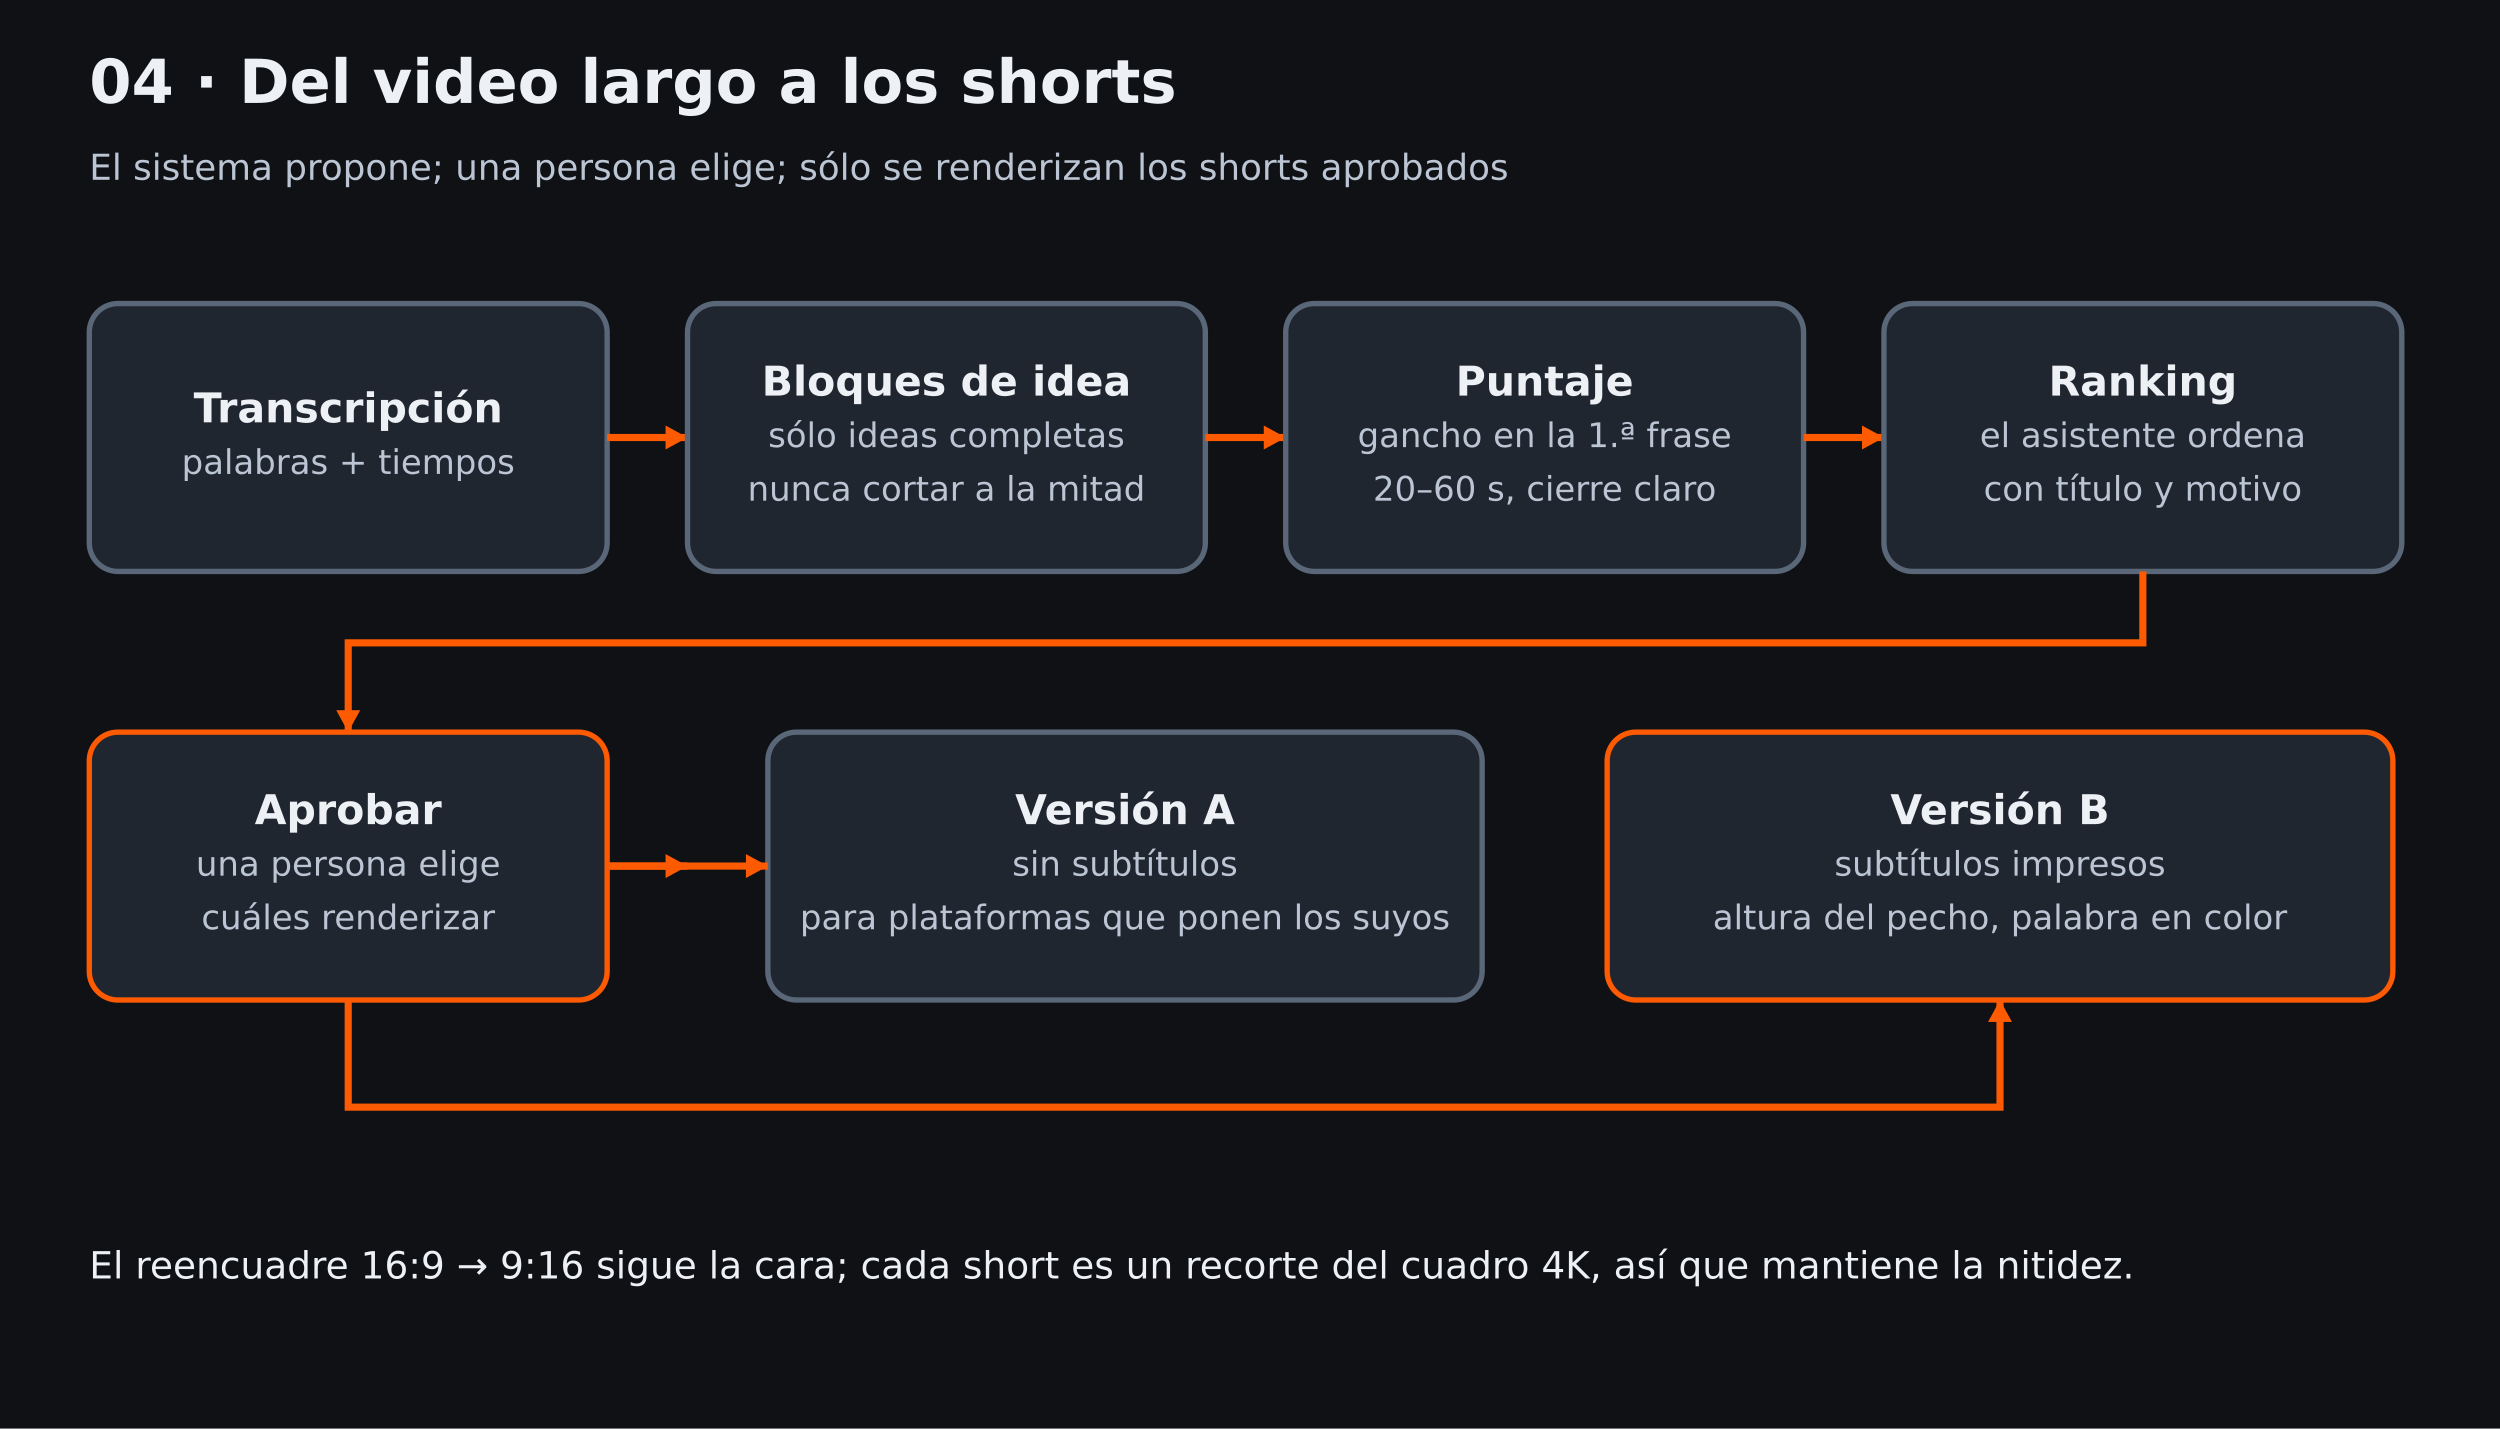
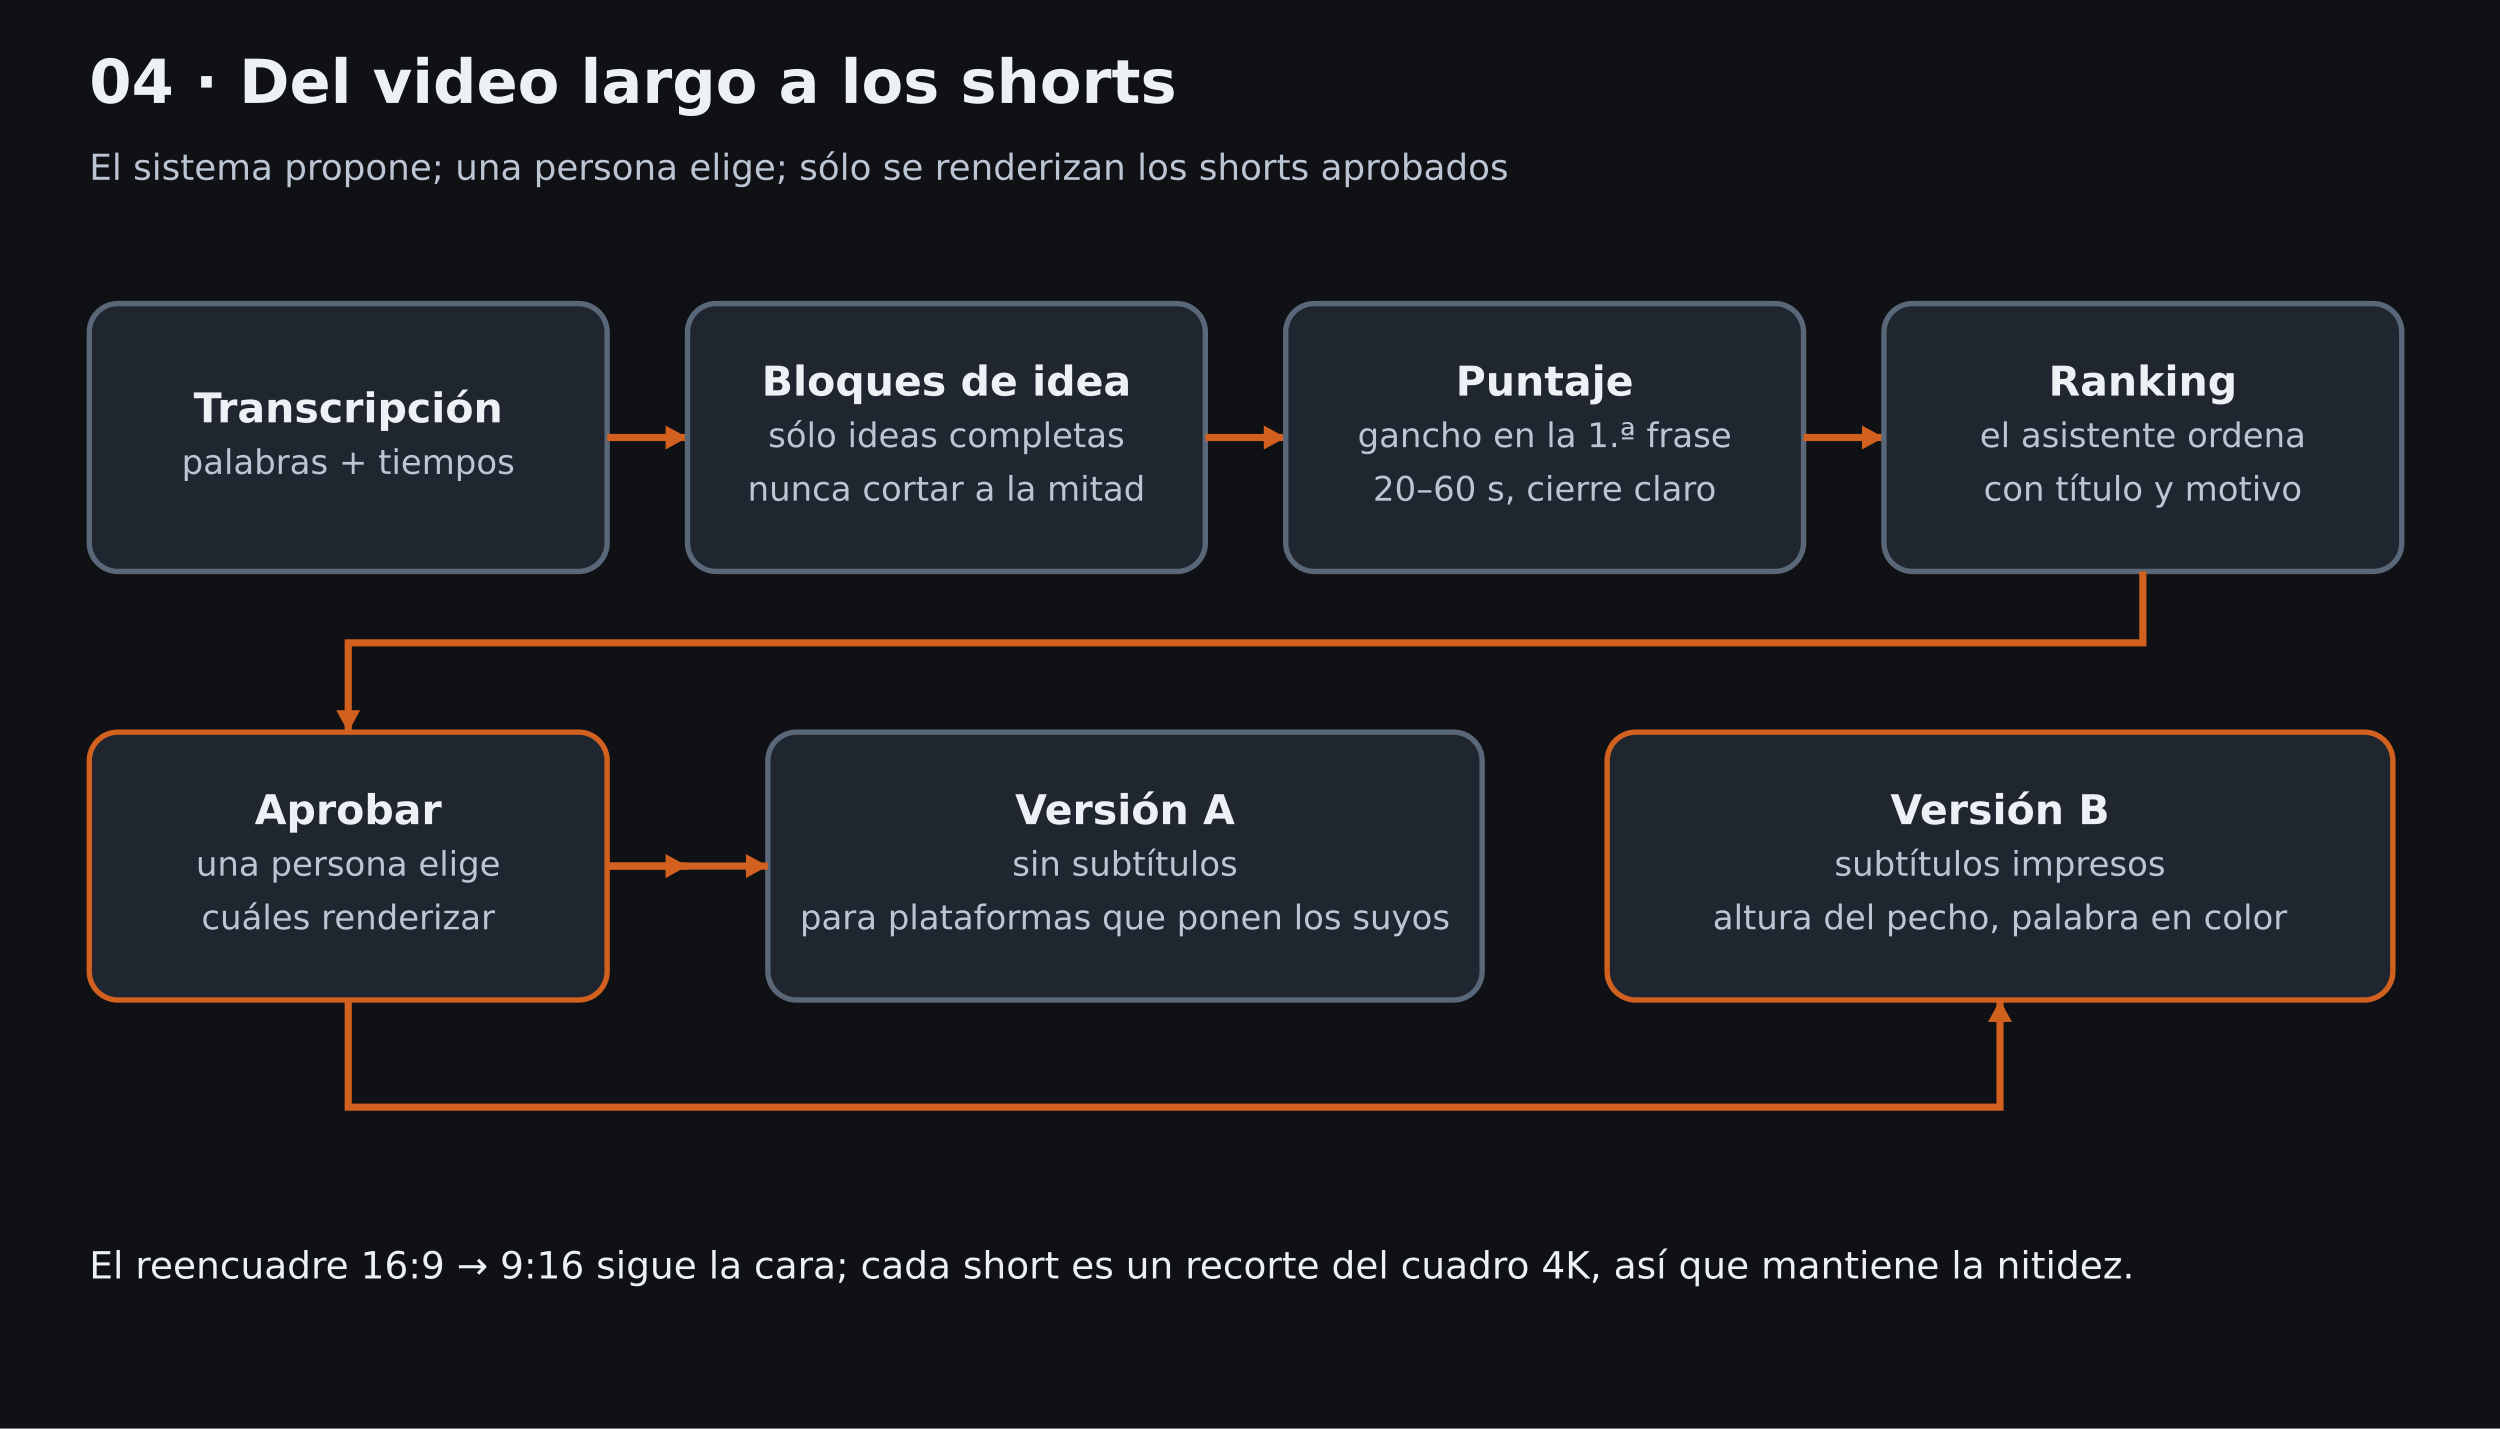
<svg xmlns="http://www.w3.org/2000/svg" width="1400" height="800" viewBox="0 0 1400 800" role="img">
  <rect width="1400" height="800" fill="#0F1115" />
  <text x="50" y="48" dominant-baseline="middle" text-anchor="start" font-family="DejaVu Sans,sans-serif" font-size="34" font-weight="700" fill="#EDF0F4">04 · Del video largo a los shorts</text>
  <text x="50" y="95" dominant-baseline="middle" text-anchor="start" font-family="DejaVu Sans,sans-serif" font-size="20" font-weight="400" fill="#BBC5D4">El sistema propone; una persona elige; sólo se renderizan los shorts aprobados</text>
  <rect x="50" y="170" width="290" height="150" rx="16" fill="#202630" stroke="#596778" stroke-width="3" />
  <text x="195.0" y="230.0" dominant-baseline="middle" text-anchor="middle" font-family="DejaVu Sans,sans-serif" font-size="23" font-weight="700" fill="#EDF0F4">Transcripción</text>
  <text x="195.0" y="260.0" dominant-baseline="middle" text-anchor="middle" font-family="DejaVu Sans,sans-serif" font-size="19" font-weight="400" fill="#BBC5D4">palabras + tiempos</text>
-   <polyline points="340,245 385,245" fill="none" stroke="#FD5A02" stroke-width="4" />
-   <polygon points="385,245 372.714,251.712 372.714,238.288" fill="#FD5A02" />
+   <polyline points="340,245 385,245" fill="none" stroke="#D2601F" stroke-width="4" />
+   <polygon points="385,245 372.714,251.712 372.714,238.288" fill="#D2601F" />
  <rect x="385" y="170" width="290" height="150" rx="16" fill="#202630" stroke="#596778" stroke-width="3" />
  <text x="530.0" y="215.0" dominant-baseline="middle" text-anchor="middle" font-family="DejaVu Sans,sans-serif" font-size="23" font-weight="700" fill="#EDF0F4">Bloques de idea</text>
  <text x="530.0" y="245.0" dominant-baseline="middle" text-anchor="middle" font-family="DejaVu Sans,sans-serif" font-size="19" font-weight="400" fill="#BBC5D4">sólo ideas completas</text>
  <text x="530.0" y="275.0" dominant-baseline="middle" text-anchor="middle" font-family="DejaVu Sans,sans-serif" font-size="19" font-weight="400" fill="#BBC5D4">nunca cortar a la mitad</text>
-   <polyline points="675,245 720,245" fill="none" stroke="#FD5A02" stroke-width="4" />
-   <polygon points="720,245 707.714,251.712 707.714,238.288" fill="#FD5A02" />
+   <polyline points="675,245 720,245" fill="none" stroke="#D2601F" stroke-width="4" />
+   <polygon points="720,245 707.714,251.712 707.714,238.288" fill="#D2601F" />
  <rect x="720" y="170" width="290" height="150" rx="16" fill="#202630" stroke="#596778" stroke-width="3" />
  <text x="865.0" y="215.0" dominant-baseline="middle" text-anchor="middle" font-family="DejaVu Sans,sans-serif" font-size="23" font-weight="700" fill="#EDF0F4">Puntaje</text>
  <text x="865.0" y="245.0" dominant-baseline="middle" text-anchor="middle" font-family="DejaVu Sans,sans-serif" font-size="19" font-weight="400" fill="#BBC5D4">gancho en la 1.ª frase</text>
  <text x="865.0" y="275.0" dominant-baseline="middle" text-anchor="middle" font-family="DejaVu Sans,sans-serif" font-size="19" font-weight="400" fill="#BBC5D4">20–60 s, cierre claro</text>
-   <polyline points="1010,245 1055,245" fill="none" stroke="#FD5A02" stroke-width="4" />
-   <polygon points="1055,245 1042.714,251.712 1042.714,238.288" fill="#FD5A02" />
+   <polyline points="1010,245 1055,245" fill="none" stroke="#D2601F" stroke-width="4" />
+   <polygon points="1055,245 1042.714,251.712 1042.714,238.288" fill="#D2601F" />
  <rect x="1055" y="170" width="290" height="150" rx="16" fill="#202630" stroke="#596778" stroke-width="3" />
  <text x="1200.0" y="215.0" dominant-baseline="middle" text-anchor="middle" font-family="DejaVu Sans,sans-serif" font-size="23" font-weight="700" fill="#EDF0F4">Ranking</text>
  <text x="1200.0" y="245.0" dominant-baseline="middle" text-anchor="middle" font-family="DejaVu Sans,sans-serif" font-size="19" font-weight="400" fill="#BBC5D4">el asistente ordena</text>
  <text x="1200.0" y="275.0" dominant-baseline="middle" text-anchor="middle" font-family="DejaVu Sans,sans-serif" font-size="19" font-weight="400" fill="#BBC5D4">con título y motivo</text>
-   <rect x="50" y="410" width="290" height="150" rx="16" fill="#202630" stroke="#FD5A02" stroke-width="3" />
+   <rect x="50" y="410" width="290" height="150" rx="16" fill="#202630" stroke="#D2601F" stroke-width="3" />
  <text x="195.0" y="455.0" dominant-baseline="middle" text-anchor="middle" font-family="DejaVu Sans,sans-serif" font-size="23" font-weight="700" fill="#EDF0F4">Aprobar</text>
  <text x="195.0" y="485.0" dominant-baseline="middle" text-anchor="middle" font-family="DejaVu Sans,sans-serif" font-size="19" font-weight="400" fill="#BBC5D4">una persona elige</text>
  <text x="195.0" y="515.0" dominant-baseline="middle" text-anchor="middle" font-family="DejaVu Sans,sans-serif" font-size="19" font-weight="400" fill="#BBC5D4">cuáles renderizar</text>
-   <polyline points="340,485 385,485" fill="none" stroke="#FD5A02" stroke-width="4" />
-   <polygon points="385,485 372.714,491.712 372.714,478.288" fill="#FD5A02" />
-   <polyline points="1200,320 1200,360 195,360 195,410" fill="none" stroke="#FD5A02" stroke-width="4" />
-   <polygon points="195,410 188.288,397.714 201.712,397.714" fill="#FD5A02" />
+   <polyline points="340,485 385,485" fill="none" stroke="#D2601F" stroke-width="4" />
+   <polygon points="385,485 372.714,491.712 372.714,478.288" fill="#D2601F" />
+   <polyline points="1200,320 1200,360 195,360 195,410" fill="none" stroke="#D2601F" stroke-width="4" />
+   <polygon points="195,410 188.288,397.714 201.712,397.714" fill="#D2601F" />
  <rect x="430" y="410" width="400" height="150" rx="16" fill="#202630" stroke="#596778" stroke-width="3" />
  <text x="630.0" y="455.0" dominant-baseline="middle" text-anchor="middle" font-family="DejaVu Sans,sans-serif" font-size="23" font-weight="700" fill="#EDF0F4">Versión A</text>
  <text x="630.0" y="485.0" dominant-baseline="middle" text-anchor="middle" font-family="DejaVu Sans,sans-serif" font-size="19" font-weight="400" fill="#BBC5D4">sin subtítulos</text>
  <text x="630.0" y="515.0" dominant-baseline="middle" text-anchor="middle" font-family="DejaVu Sans,sans-serif" font-size="19" font-weight="400" fill="#BBC5D4">para plataformas que ponen los suyos</text>
-   <rect x="900" y="410" width="440" height="150" rx="16" fill="#202630" stroke="#FD5A02" stroke-width="3" />
+   <rect x="900" y="410" width="440" height="150" rx="16" fill="#202630" stroke="#D2601F" stroke-width="3" />
  <text x="1120.0" y="455.0" dominant-baseline="middle" text-anchor="middle" font-family="DejaVu Sans,sans-serif" font-size="23" font-weight="700" fill="#EDF0F4">Versión B</text>
  <text x="1120.0" y="485.0" dominant-baseline="middle" text-anchor="middle" font-family="DejaVu Sans,sans-serif" font-size="19" font-weight="400" fill="#BBC5D4">subtítulos impresos</text>
  <text x="1120.0" y="515.0" dominant-baseline="middle" text-anchor="middle" font-family="DejaVu Sans,sans-serif" font-size="19" font-weight="400" fill="#BBC5D4">altura del pecho, palabra en color</text>
-   <polyline points="340,485 430,485" fill="none" stroke="#FD5A02" stroke-width="4" />
-   <polygon points="430,485 417.714,491.712 417.714,478.288" fill="#FD5A02" />
-   <polyline points="195,560 195,620 1120,620 1120,560" fill="none" stroke="#FD5A02" stroke-width="4" />
-   <polygon points="1120,560 1126.712,572.286 1113.288,572.286" fill="#FD5A02" />
+   <polyline points="340,485 430,485" fill="none" stroke="#D2601F" stroke-width="4" />
+   <polygon points="430,485 417.714,491.712 417.714,478.288" fill="#D2601F" />
+   <polyline points="195,560 195,620 1120,620 1120,560" fill="none" stroke="#D2601F" stroke-width="4" />
+   <polygon points="1120,560 1126.712,572.286 1113.288,572.286" fill="#D2601F" />
  <text x="50" y="710" dominant-baseline="middle" text-anchor="start" font-family="DejaVu Sans,sans-serif" font-size="21" font-weight="400" fill="#EDF0F4">El reencuadre 16:9 → 9:16 sigue la cara; cada short es un recorte del cuadro 4K, así que mantiene la nitidez.</text>
</svg>
